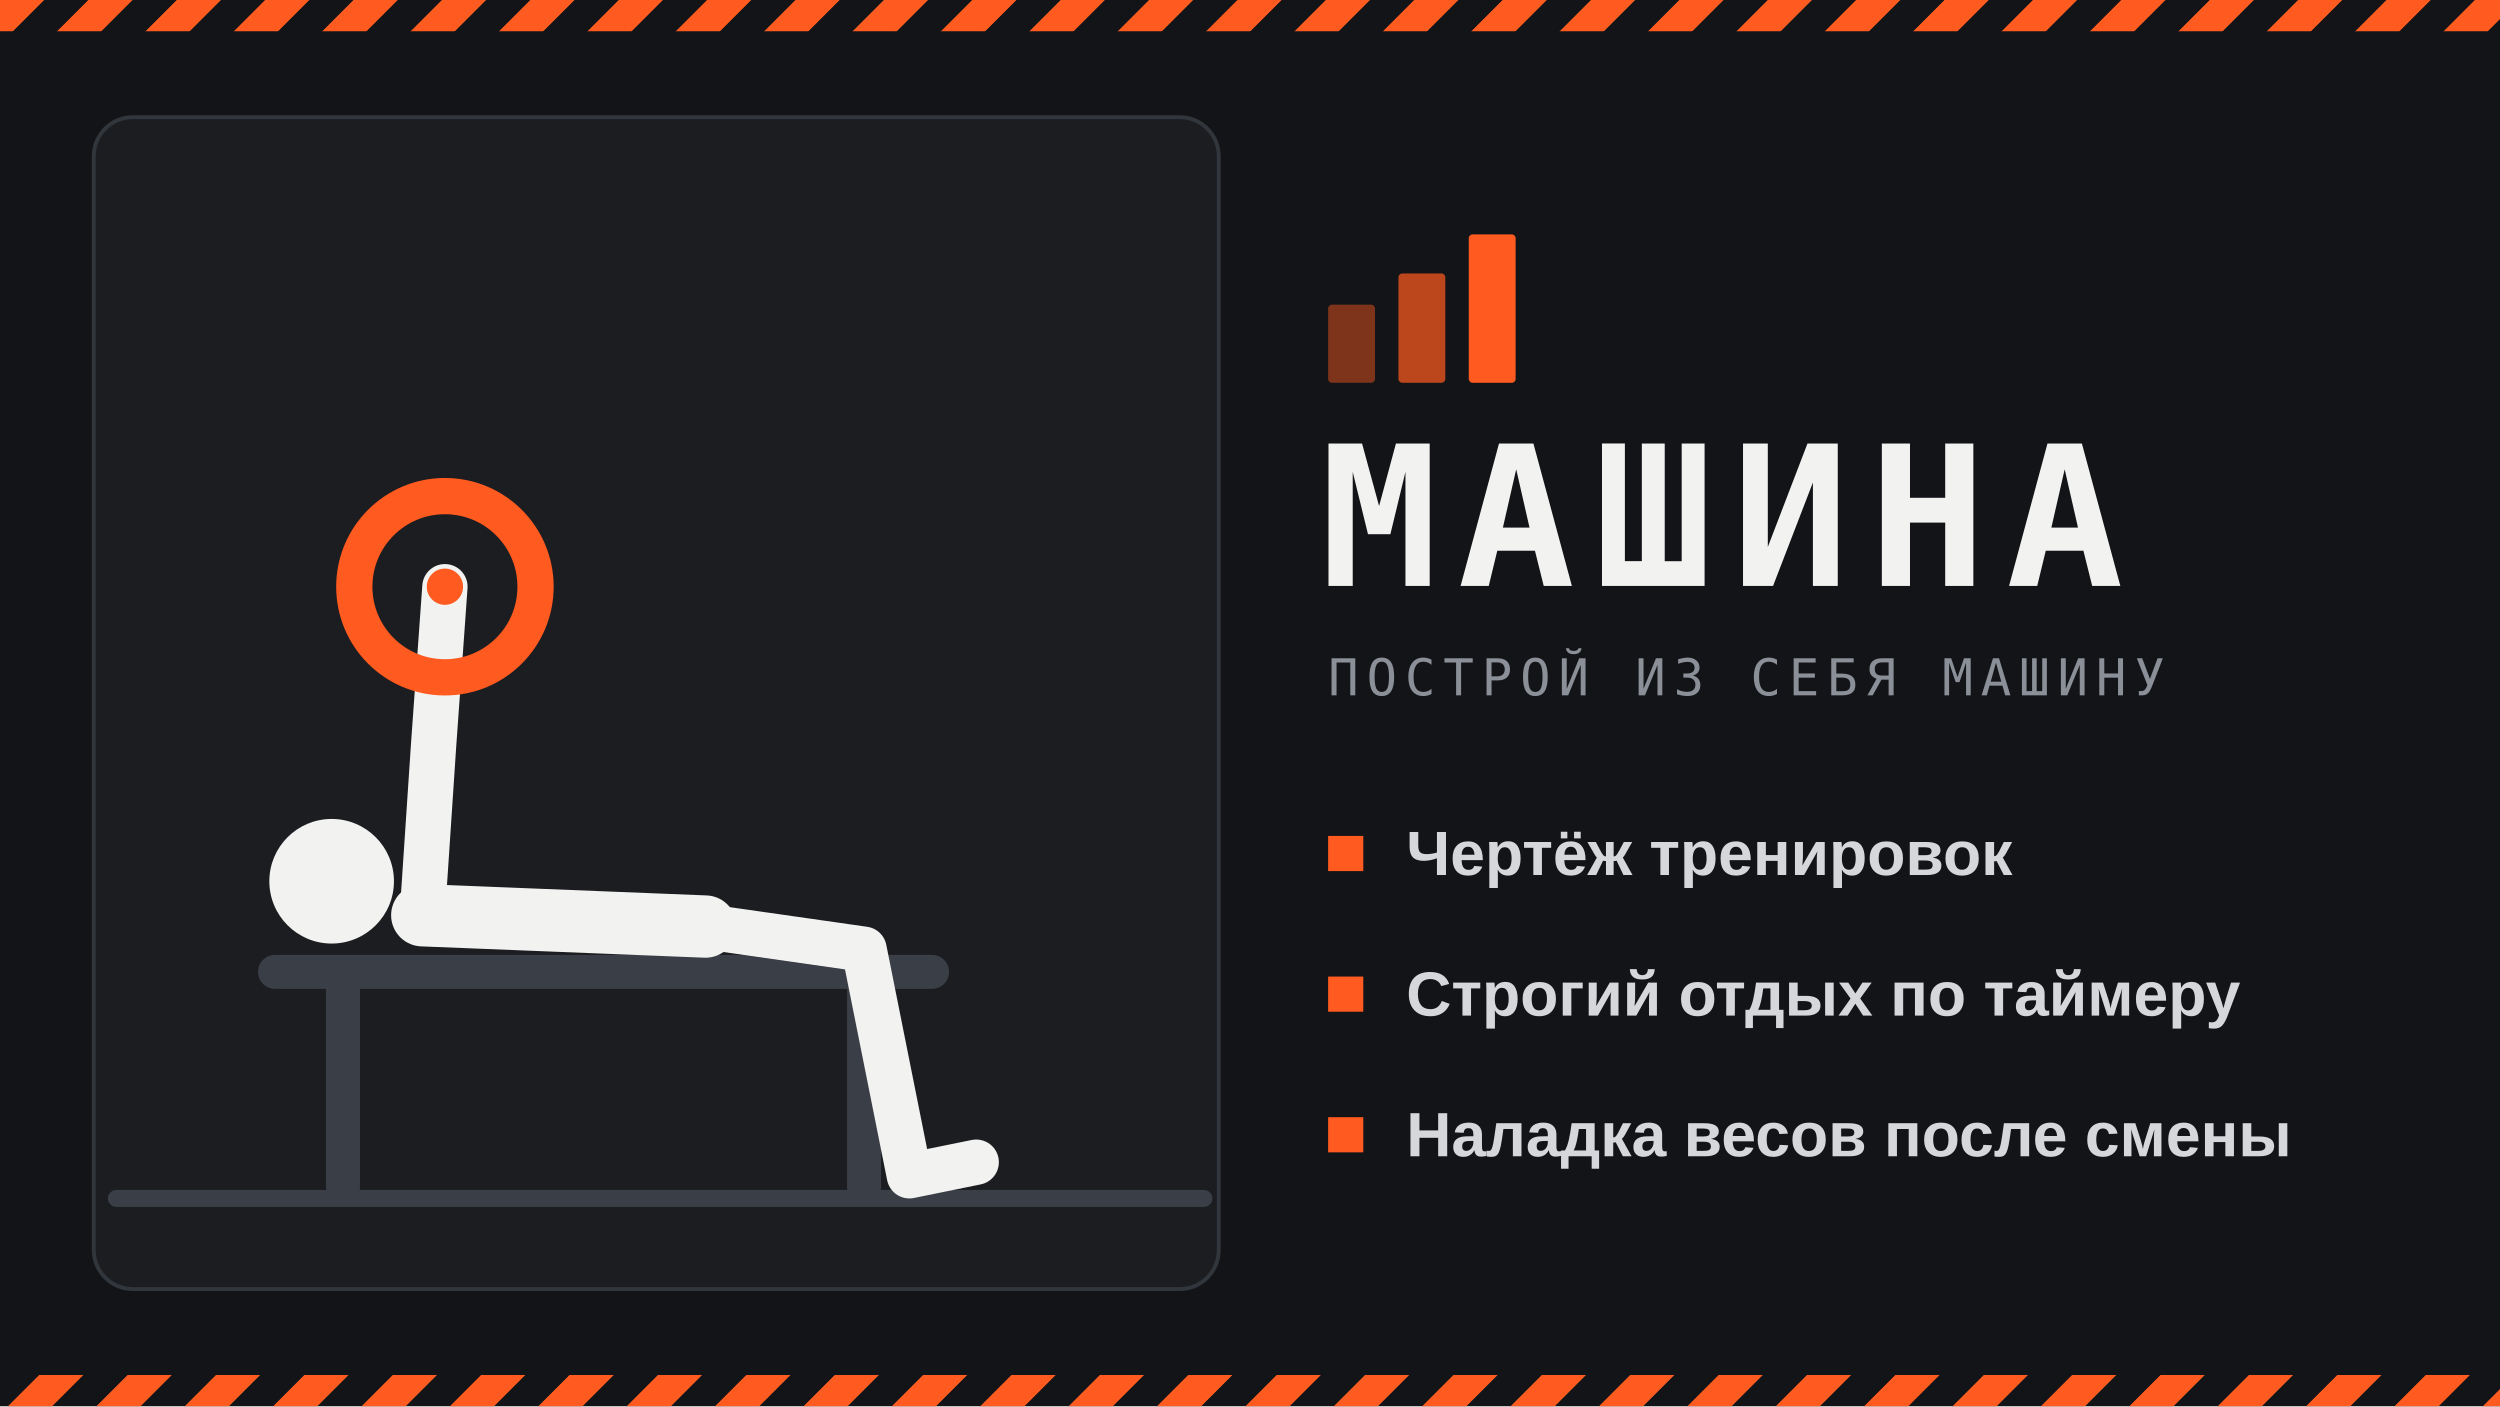
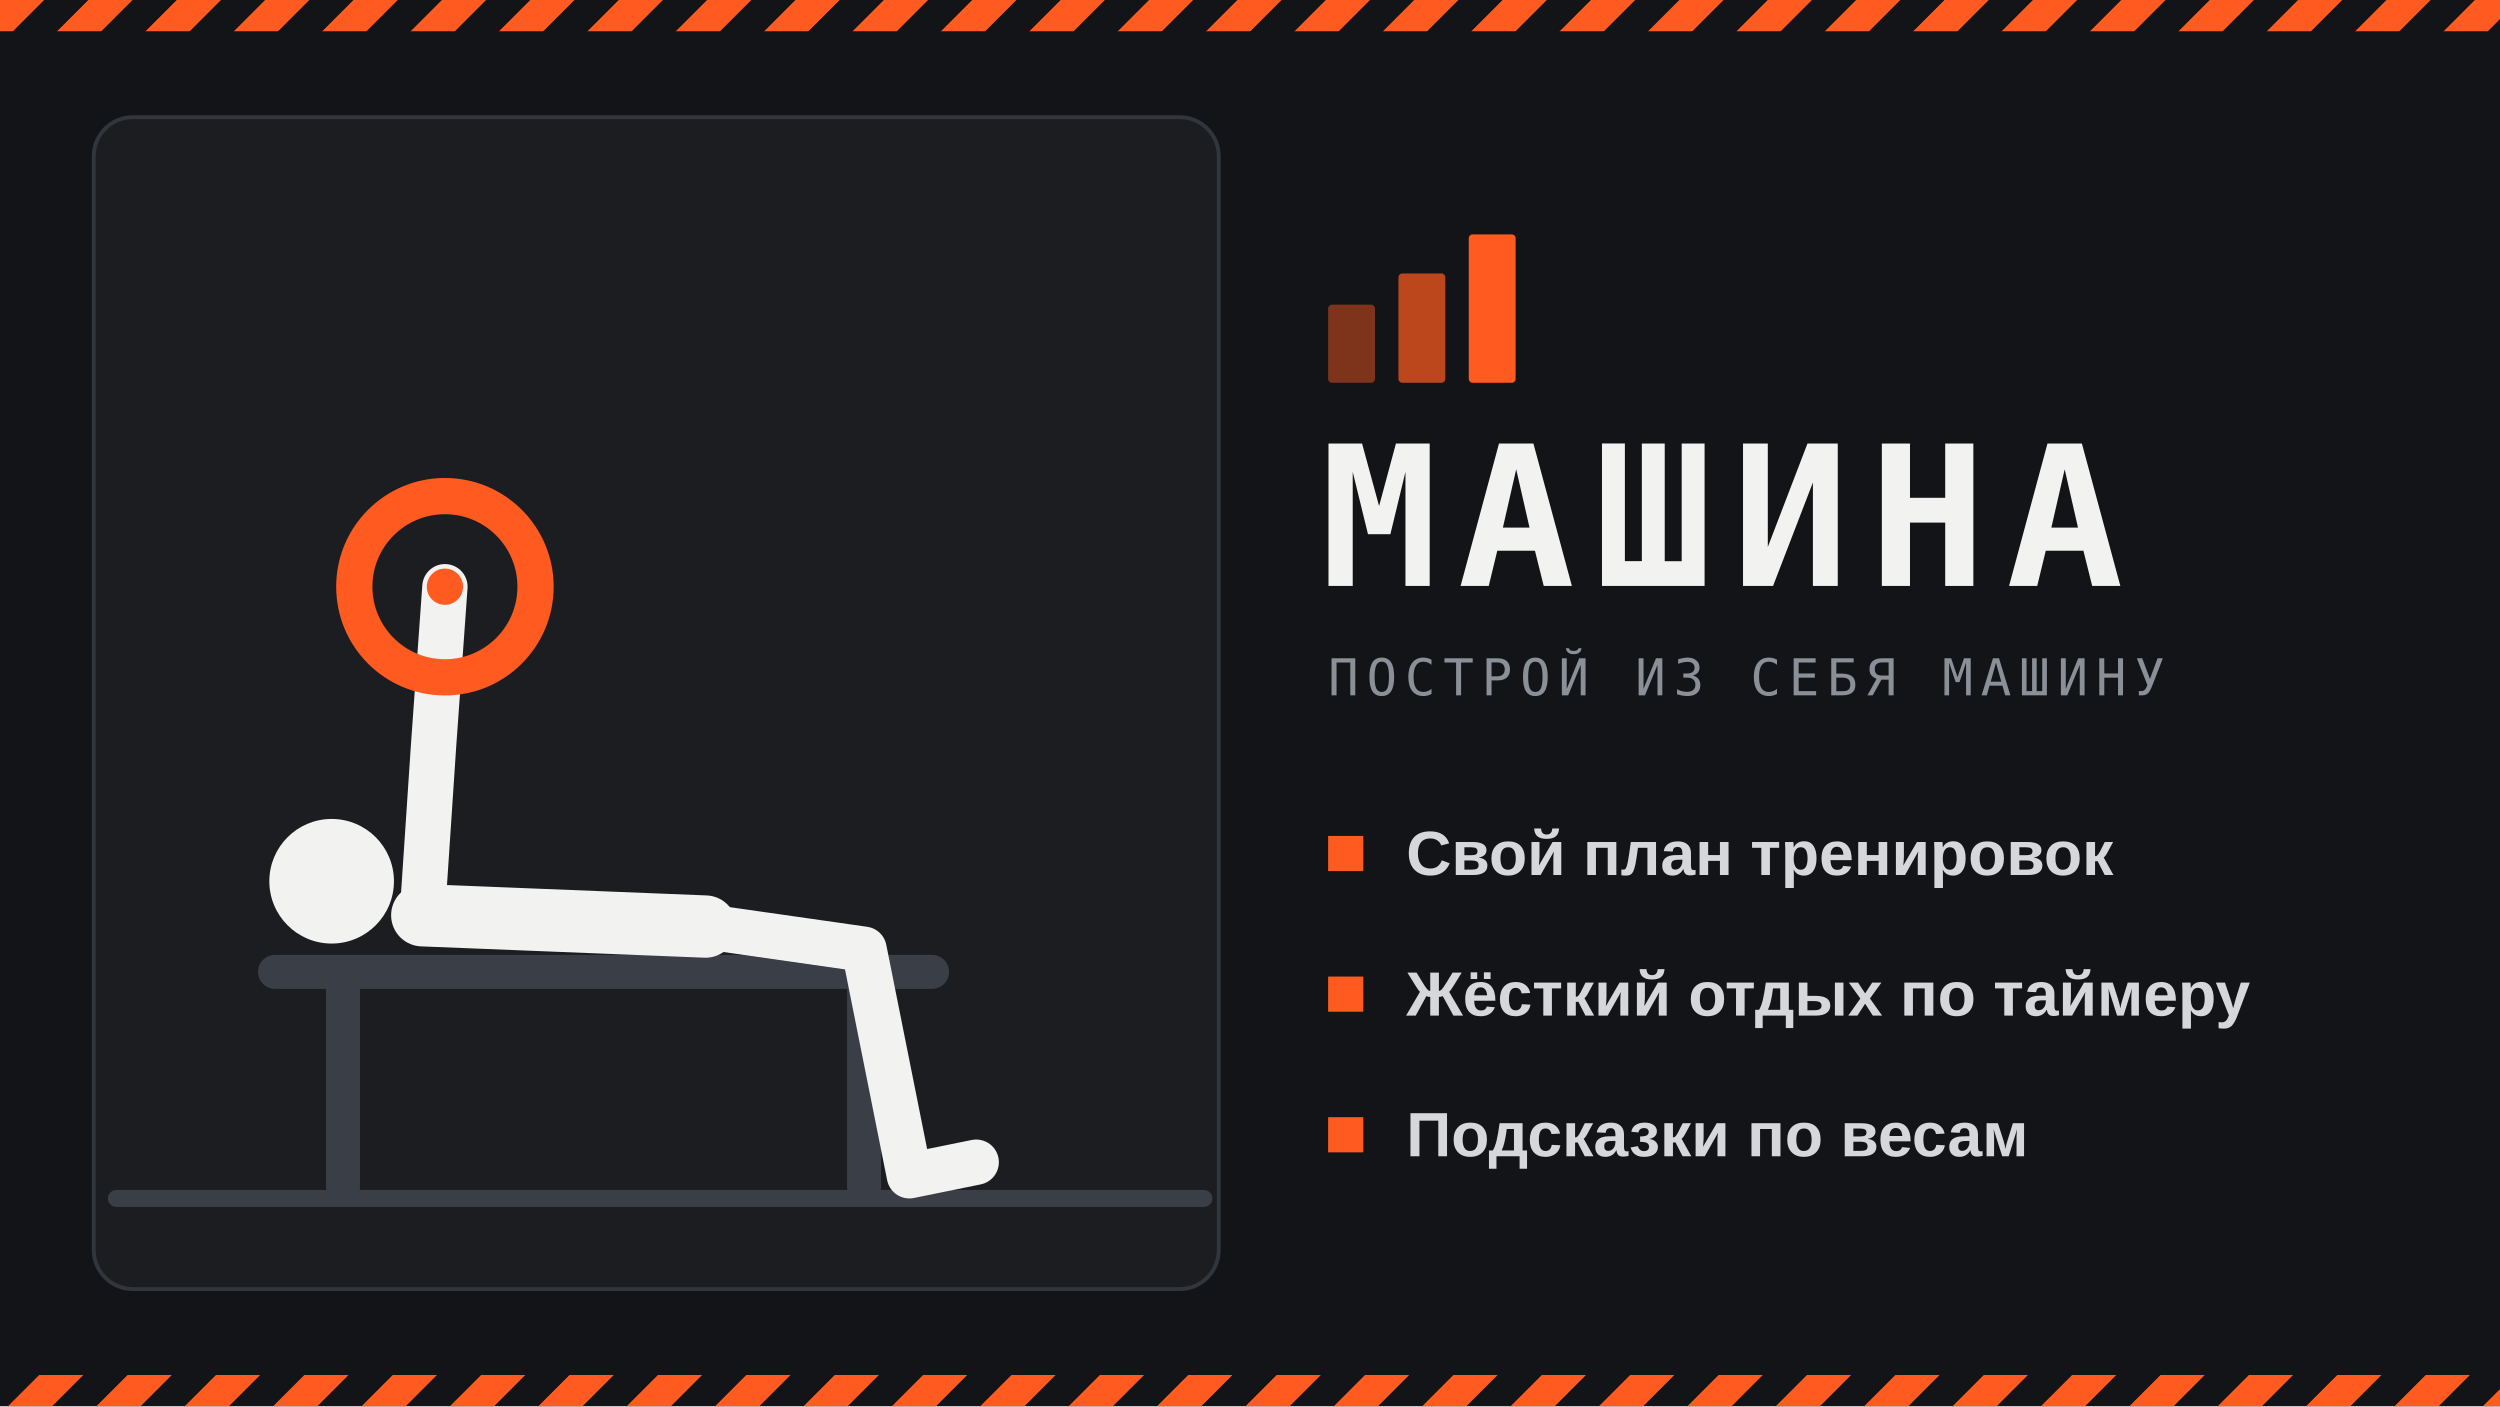
<svg xmlns="http://www.w3.org/2000/svg" width="640" height="360" viewBox="0 0 640 360">
  <defs>
    <pattern id="hz" width="16" height="16" patternUnits="userSpaceOnUse" patternTransform="rotate(45)">
      <rect width="8" height="16" fill="#ff5a1f" />
    </pattern>
  </defs>
  <rect width="640" height="360" fill="#131417" />
  <rect x="0" y="0" width="640" height="8" fill="url(#hz)" />
  <rect x="0" y="352" width="640" height="8" fill="url(#hz)" />
  <rect x="24" y="30" width="288" height="300" rx="10" fill="#1b1d21" stroke="#31353c" />
  <g transform="translate(24 40) scale(2.9)" fill="none" stroke-linecap="round" stroke-linejoin="round">
    <line x1="2" y1="92" x2="98" y2="92" stroke="#3a3e46" stroke-width="1.5" />
    <path d="M16 72 H74 M22 72 V91 M68 72 V91" stroke="#3a3e46" stroke-width="3" />
    <polyline points="54,68 68,70 72,90 77.9,88.8" stroke="#f2f2f0" stroke-width="4" />
    <polyline points="29,67 54,68" stroke="#f2f2f0" stroke-width="5.5" />
    <polyline points="29,67 30,52 31,38" stroke="#f2f2f0" stroke-width="4" />
    <circle cx="21" cy="64" r="5.5" fill="#f2f2f0" />
    <circle cx="31" cy="38" r="8" stroke="#ff5a1f" stroke-width="3.2" />
    <circle cx="31" cy="38" r="1.6" fill="#ff5a1f" />
  </g>
  <g font-family="Menlo, 'SF Mono', monospace">
    <g transform="translate(340 66)">
      <rect x="0" y="12" width="12" height="20" rx="1" fill="#ff5a1f" opacity="0.45" />
      <rect x="18" y="4" width="12" height="28" rx="1" fill="#ff5a1f" opacity="0.72" />
      <rect x="36" y="-6" width="12" height="38" rx="1" fill="#ff5a1f" />
    </g>
    <text x="338" y="150" font-size="50" font-weight="700" fill="#f2f2f0" letter-spacing="5">МАШИНА</text>
    <text x="340" y="178" font-size="13" fill="#8a8f98" letter-spacing="2">ПОСТРОЙ ИЗ СЕБЯ МАШИНУ</text>
    <g font-size="16" fill="#d6d7da" font-family="-apple-system, 'Helvetica Neue', Arial, sans-serif" font-weight="600">
      <rect x="340" y="214" width="9" height="9" fill="#ff5a1f" />
-       <text x="360" y="224">Чертёж тренировок</text>
+       <text x="360" y="224">Свой план тренировок</text>
      <rect x="340" y="250" width="9" height="9" fill="#ff5a1f" />
-       <text x="360" y="260">Строгий отдых по таймеру</text>
+       <text x="360" y="260">Жёсткий отдых по таймеру</text>
      <rect x="340" y="286" width="9" height="9" fill="#ff5a1f" />
-       <text x="360" y="296">Наладка весов после смены</text>
+       <text x="360" y="296">Подсказки по весам</text>
    </g>
  </g>
</svg>
